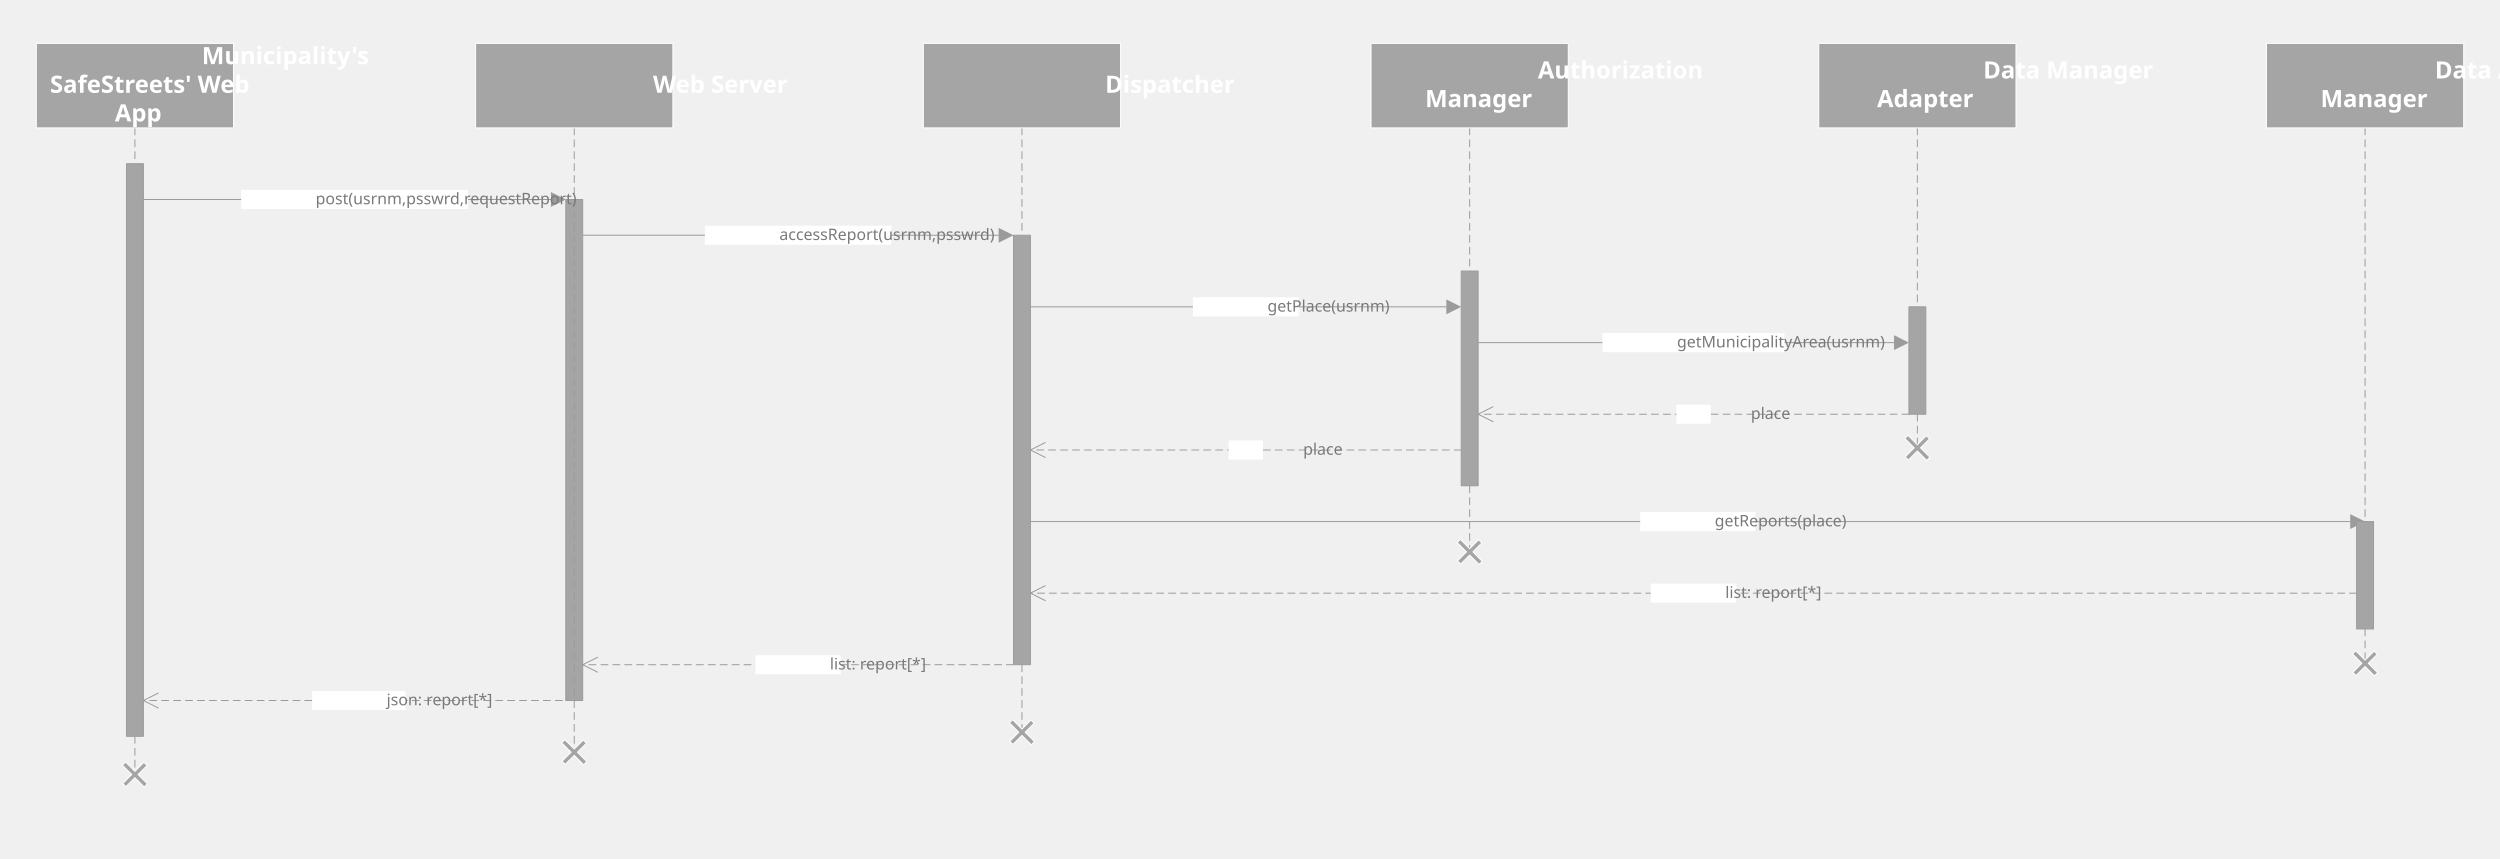
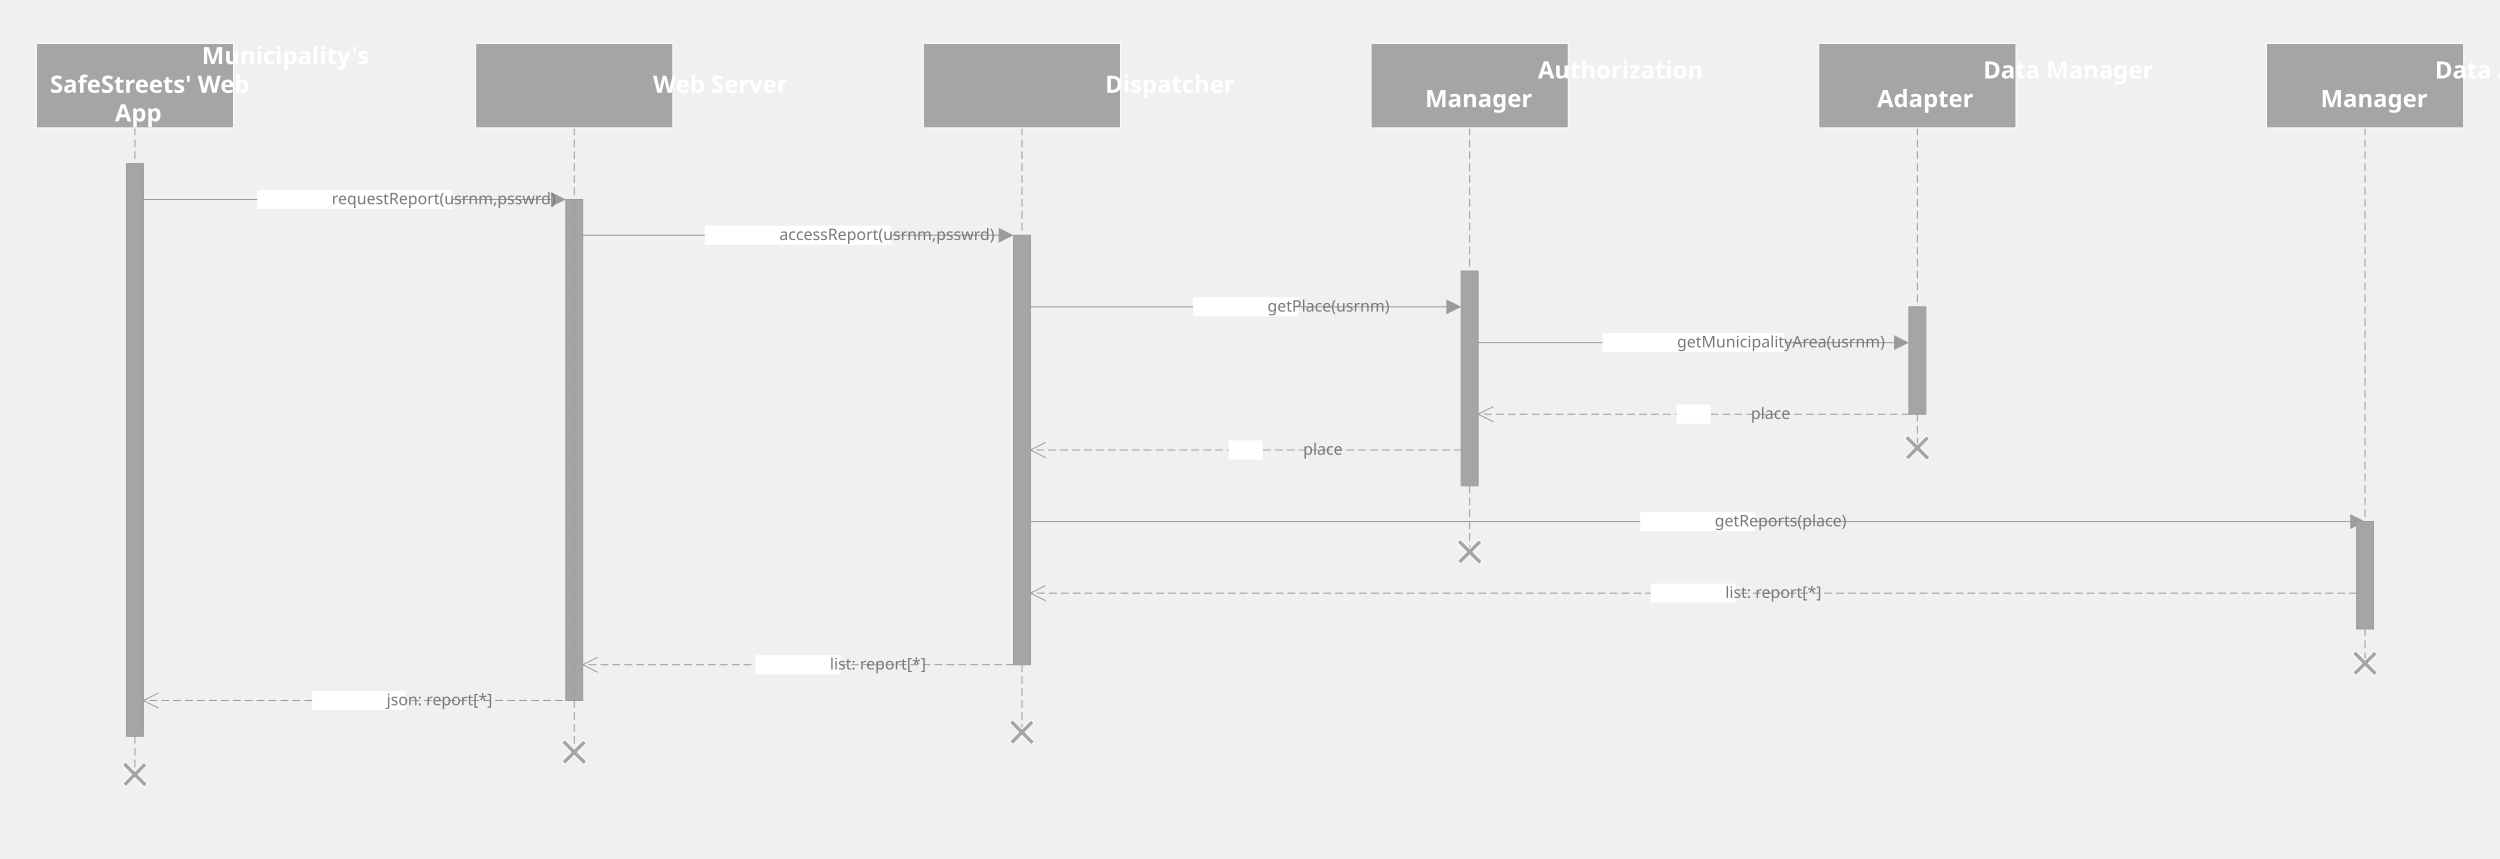
- <svg xmlns="http://www.w3.org/2000/svg" xmlns:ns1="http://schemas.microsoft.com/visio/2003/SVGExtensions/" xmlns:xlink="http://www.w3.org/1999/xlink" width="17.463in" height="6in" viewBox="0 0 1257.37 431.987" xml:space="preserve" color-interpolation-filters="sRGB" class="st12">
+ <svg xmlns="http://www.w3.org/2000/svg" xmlns:ns1="http://schemas.microsoft.com/visio/2003/SVGExtensions/" xmlns:xlink="http://www.w3.org/1999/xlink" width="17.463in" height="6in" viewBox="0 0 1257.37 431.987" xml:space="preserve" color-interpolation-filters="sRGB" class="st11">
  <ns1:documentProperties ns1:langID="1033" ns1:metric="true" ns1:viewMarkup="false">
    <ns1:userDefs>
      <ns1:ud ns1:nameU="msvNoAutoConnect" ns1:prompt="" ns1:val="VT0(1):26" />
    </ns1:userDefs>
  </ns1:documentProperties>
  <style type="text/css">
	
		.st1 {fill:#a5a5a5;stroke:#ffffff;stroke-linecap:round;stroke-linejoin:round;stroke-width:0.5}
		.st2 {stroke:#9b9b9b;stroke-dasharray:3.5,2.5;stroke-linecap:round;stroke-linejoin:round;stroke-width:0.5}
		.st3 {fill:#ffffff;font-family:Calibri;font-size:1em;font-weight:bold}
		.st4 {fill:#a5a5a5;stroke:#9b9b9b;stroke-linecap:round;stroke-linejoin:round;stroke-width:0.5}
		.st5 {marker-end:url(#mrkr4-21);stroke:#9b9b9b;stroke-linecap:round;stroke-linejoin:round;stroke-width:0.5}
		.st6 {fill:#9b9b9b;fill-opacity:1;stroke:#9b9b9b;stroke-opacity:1;stroke-width:0.134}
		.st7 {fill:#ffffff;stroke:none;stroke-linecap:butt;stroke-width:7.2}
		.st8 {fill:#797979;font-family:Calibri;font-size:0.667em}
		.st9 {font-size:1em}
		.st10 {marker-end:url(#mrkr3-105);stroke:#9b9b9b;stroke-dasharray:3.5,2.5;stroke-linecap:round;stroke-linejoin:round;stroke-width:0.5}
- 		.st11 {fill:#ffffff;stroke:none;stroke-linecap:butt}
- 		.st12 {fill:none;fill-rule:evenodd;font-size:12px;overflow:visible;stroke-linecap:square;stroke-miterlimit:3}
+ 		.st11 {fill:none;fill-rule:evenodd;font-size:12px;overflow:visible;stroke-linecap:square;stroke-miterlimit:3}
	
	</style>
  <defs id="Markers">
    <g id="lend4">
      <path d="M 2 1 L 0 0 L 2 -1 L 2 1 " style="stroke:none" />
    </g>
    <marker id="mrkr4-21" class="st6" ns1:arrowType="4" ns1:arrowSize="3" ns1:setback="14.96" refX="-14.96" orient="auto" markerUnits="strokeWidth" overflow="visible">
      <use xlink:href="#lend4" transform="scale(-7.48,-7.48) " />
    </marker>
    <g id="lend3">
      <path d="M 2 1 L 0 0 L 2 -1 " style="stroke-linecap:round;stroke-linejoin:round;fill:none" />
    </g>
    <marker id="mrkr3-105" class="st6" ns1:arrowType="3" ns1:arrowSize="3" orient="auto" markerUnits="strokeWidth" overflow="visible">
      <use xlink:href="#lend3" transform="scale(-7.48,-7.48) " />
    </marker>
  </defs>
  <g ns1:mID="12" ns1:index="8" ns1:groupContext="foregroundPage">
    <ns1:userDefs>
      <ns1:ud ns1:nameU="msvThemeOrder" ns1:val="VT0(0):26" />
    </ns1:userDefs>
    <ns1:pageProperties ns1:drawingScale="0.0393701" ns1:pageScale="0.0393701" ns1:drawingUnits="24" ns1:shadowOffsetX="8.50394" ns1:shadowOffsetY="-8.50394" />
    <ns1:layer ns1:name="Connector" ns1:index="0" />
    <g id="group6-1" transform="translate(464.384,-367.674)" ns1:mID="6" ns1:groupContext="group">
      <ns1:userDefs>
        <ns1:ud ns1:nameU="visVersion" ns1:prompt="" ns1:val="VT0(15):26" />
        <ns1:ud ns1:nameU="ShowActor" ns1:prompt="" ns1:val="VT0(0):5" />
        <ns1:ud ns1:nameU="ShowDestruction" ns1:prompt="" ns1:val="VT0(0):5" />
      </ns1:userDefs>
      <g id="shape7-2" ns1:mID="7" ns1:groupContext="shape" transform="translate(24.0945,-8.50394)">
        <rect x="0" y="406.475" width="51.024" height="25.512" class="st1" />
      </g>
      <g id="shape8-4" ns1:mID="8" ns1:groupContext="shape" transform="translate(41.1024,-46.063)">
        <path d="M8.5 431.99 a0 0 0 1 1 0 0 a0 0 0 1 1 0 0 Z" class="st1" />
      </g>
      <g id="shape9-6" ns1:mID="9" ns1:groupContext="shape" transform="translate(33.0709,326.997)">
				</g>
      <g id="shape10-8" ns1:mID="10" ns1:groupContext="shape" transform="translate(481.593,431.987) rotate(90)">
        <path d="M0 431.99 L303.31 431.99" class="st2" />
      </g>
      <g id="shape6-11" ns1:mID="6" ns1:groupContext="groupContent">
        <ns1:textBlock ns1:margins="rect(4,4,4,4)" ns1:tabSpace="42.5197" />
        <ns1:textRect cx="49.606" cy="410.727" width="99.22" height="42.52" />
        <rect x="0" y="389.467" width="99.213" height="42.52" class="st1" />
        <text x="22.81" y="414.33" class="st3" ns1:langID="1033">
          <ns1:paragraph ns1:horizAlign="1" />
          <ns1:tabList />Dispatcher</text>
      </g>
    </g>
    <g id="shape11-14" ns1:mID="11" ns1:groupContext="shape" transform="translate(-138.918,352.313) rotate(-90)">
      <ns1:userDefs>
        <ns1:ud ns1:nameU="visVersion" ns1:prompt="" ns1:val="VT0(15):26" />
      </ns1:userDefs>
      <rect x="0" y="423.483" width="252" height="8.504" class="st4" />
    </g>
    <g id="shape12-16" ns1:mID="12" ns1:groupContext="shape" ns1:layerMember="0" transform="translate(293.069,-306.587)">
      <ns1:userDefs>
        <ns1:ud ns1:nameU="IsReturn" ns1:prompt="" ns1:val="VT0(0):5" />
        <ns1:ud ns1:nameU="IsAsync" ns1:prompt="" ns1:val="VT0(0):26" />
        <ns1:ud ns1:nameU="IsSelfMessage" ns1:prompt="" ns1:val="VT0(0):5" />
        <ns1:ud ns1:nameU="visVersion" ns1:prompt="" ns1:val="VT0(15):26" />
      </ns1:userDefs>
      <ns1:textBlock ns1:margins="rect(4,4,4,4)" ns1:tabSpace="42.5197" />
      <ns1:textRect cx="108.335" cy="424.9" width="103.6" height="17.604" />
      <path d="M0 424.9 L209.19 424.9" class="st5" />
      <rect ns1:rectContext="textBkgnd" x="61.443" y="420.1" width="93.784" height="9.6" class="st7" />
      <text x="61.44" y="427.3" class="st8" ns1:langID="1033">
        <ns1:paragraph ns1:horizAlign="1" />
        <ns1:tabList />accessReport(usrnm,psswrd)</text>
    </g>
    <g id="group15-24" transform="translate(239.211,-367.674)" ns1:mID="15" ns1:groupContext="group">
      <ns1:userDefs>
        <ns1:ud ns1:nameU="visVersion" ns1:prompt="" ns1:val="VT0(15):26" />
        <ns1:ud ns1:nameU="ShowActor" ns1:prompt="" ns1:val="VT0(0):5" />
        <ns1:ud ns1:nameU="ShowDestruction" ns1:prompt="" ns1:val="VT0(0):5" />
      </ns1:userDefs>
      <g id="shape16-25" ns1:mID="16" ns1:groupContext="shape" transform="translate(24.0945,-8.50394)">
        <rect x="0" y="406.475" width="51.024" height="25.512" class="st1" />
      </g>
      <g id="shape17-27" ns1:mID="17" ns1:groupContext="shape" transform="translate(41.1024,-46.063)">
        <path d="M8.5 431.99 a0 0 0 1 1 0 0 a0 0 0 1 1 0 0 Z" class="st1" />
      </g>
      <g id="shape18-29" ns1:mID="18" ns1:groupContext="shape" transform="translate(33.0709,338.335)">
				</g>
      <g id="shape19-31" ns1:mID="19" ns1:groupContext="shape" transform="translate(481.593,431.987) rotate(90)">
        <path d="M0 431.99 L314.65 431.99" class="st2" />
      </g>
      <g id="shape15-34" ns1:mID="15" ns1:groupContext="groupContent">
        <ns1:textBlock ns1:margins="rect(4,4,4,4)" ns1:tabSpace="42.5197" />
        <ns1:textRect cx="49.606" cy="410.727" width="99.22" height="42.52" />
        <rect x="0" y="389.467" width="99.213" height="42.52" class="st1" />
        <text x="20.59" y="414.33" class="st3" ns1:langID="1033">
          <ns1:paragraph ns1:horizAlign="1" />
          <ns1:tabList />Web Server</text>
      </g>
    </g>
    <g id="group20-37" transform="translate(18.25,-367.674)" ns1:mID="20" ns1:groupContext="group">
      <ns1:userDefs>
        <ns1:ud ns1:nameU="visVersion" ns1:prompt="" ns1:val="VT0(15):26" />
        <ns1:ud ns1:nameU="ShowActor" ns1:prompt="" ns1:val="VT0(0):5" />
        <ns1:ud ns1:nameU="ShowDestruction" ns1:prompt="" ns1:val="VT0(0):5" />
      </ns1:userDefs>
      <g id="shape21-38" ns1:mID="21" ns1:groupContext="shape" transform="translate(24.0945,-8.50394)">
        <rect x="0" y="406.475" width="51.024" height="25.512" class="st1" />
      </g>
      <g id="shape22-40" ns1:mID="22" ns1:groupContext="shape" transform="translate(41.1024,-46.063)">
        <path d="M8.5 431.99 a0 0 0 1 1 0 0 a0 0 0 1 1 0 0 Z" class="st1" />
      </g>
      <g id="shape23-42" ns1:mID="23" ns1:groupContext="shape" transform="translate(33.0709,349.674)">
				</g>
      <g id="shape24-44" ns1:mID="24" ns1:groupContext="shape" transform="translate(481.593,431.987) rotate(90)">
        <path d="M0 431.99 L325.98 431.99" class="st2" />
      </g>
      <g id="shape20-47" ns1:mID="20" ns1:groupContext="groupContent">
        <ns1:textBlock ns1:margins="rect(4,4,4,4)" ns1:tabSpace="42.5197" />
        <ns1:textRect cx="49.606" cy="410.727" width="99.22" height="42.52" />
        <rect x="0" y="389.467" width="99.213" height="42.52" class="st1" />
        <text x="14.62" y="399.93" class="st3" ns1:langID="1033">
          <ns1:paragraph ns1:horizAlign="1" />
          <ns1:tabList />Municipality's <tspan x="6.89" dy="1.2em" class="st9">SafeStreets' Web </tspan>
          <tspan x="39.53" dy="1.2em" class="st9">App</tspan>
        </text>
      </g>
    </g>
    <g id="shape25-52" ns1:mID="25" ns1:groupContext="shape" transform="translate(86.2553,334.313) rotate(-90)">
      <ns1:userDefs>
        <ns1:ud ns1:nameU="visVersion" ns1:prompt="" ns1:val="VT0(15):26" />
      </ns1:userDefs>
      <rect x="0" y="423.483" width="216" height="8.504" class="st4" />
    </g>
    <g id="group26-54" transform="translate(689.557,-367.674)" ns1:mID="26" ns1:groupContext="group">
      <ns1:userDefs>
        <ns1:ud ns1:nameU="visVersion" ns1:prompt="" ns1:val="VT0(15):26" />
        <ns1:ud ns1:nameU="ShowActor" ns1:prompt="" ns1:val="VT0(0):5" />
        <ns1:ud ns1:nameU="ShowDestruction" ns1:prompt="" ns1:val="VT0(0):5" />
      </ns1:userDefs>
      <g id="shape27-55" ns1:mID="27" ns1:groupContext="shape" transform="translate(24.0945,-8.50394)">
        <rect x="0" y="406.475" width="51.024" height="25.512" class="st1" />
      </g>
      <g id="shape28-57" ns1:mID="28" ns1:groupContext="shape" transform="translate(41.1024,-46.063)">
        <path d="M8.5 431.99 a0 0 0 1 1 0 0 a0 0 0 1 1 0 0 Z" class="st1" />
      </g>
      <g id="shape29-59" ns1:mID="29" ns1:groupContext="shape" transform="translate(33.0709,236.288)">
				</g>
      <g id="shape30-61" ns1:mID="30" ns1:groupContext="shape" transform="translate(481.593,431.987) rotate(90)">
        <path d="M0 431.99 L212.6 431.99" class="st2" />
      </g>
      <g id="shape26-64" ns1:mID="26" ns1:groupContext="groupContent">
        <ns1:textBlock ns1:margins="rect(4,4,4,4)" ns1:tabSpace="42.5197" />
        <ns1:textRect cx="49.606" cy="410.727" width="99.22" height="42.52" />
        <rect x="0" y="389.467" width="99.213" height="42.52" class="st1" />
        <text x="15.27" y="407.13" class="st3" ns1:langID="1033">
          <ns1:paragraph ns1:horizAlign="1" />
          <ns1:tabList />Authorization <tspan x="27.22" dy="1.2em" class="st9">Manager</tspan>
        </text>
      </g>
    </g>
    <g id="shape31-68" ns1:mID="31" ns1:groupContext="shape" transform="translate(311.429,244.313) rotate(-90)">
      <ns1:userDefs>
        <ns1:ud ns1:nameU="visVersion" ns1:prompt="" ns1:val="VT0(15):26" />
      </ns1:userDefs>
      <rect x="0" y="423.483" width="108" height="8.504" class="st4" />
    </g>
    <g id="shape32-70" ns1:mID="32" ns1:groupContext="shape" ns1:layerMember="0" transform="translate(518.242,-270.587)">
      <ns1:userDefs>
        <ns1:ud ns1:nameU="IsReturn" ns1:prompt="" ns1:val="VT0(0):5" />
        <ns1:ud ns1:nameU="IsAsync" ns1:prompt="" ns1:val="VT0(0):26" />
        <ns1:ud ns1:nameU="IsSelfMessage" ns1:prompt="" ns1:val="VT0(0):5" />
        <ns1:ud ns1:nameU="visVersion" ns1:prompt="" ns1:val="VT0(15):26" />
      </ns1:userDefs>
      <ns1:textBlock ns1:margins="rect(4,4,4,4)" ns1:tabSpace="42.5197" />
      <ns1:textRect cx="108.335" cy="424.9" width="62.97" height="17.604" />
      <path d="M0 424.9 L209.19 424.9" class="st5" />
      <rect ns1:rectContext="textBkgnd" x="81.757" y="420.1" width="53.155" height="9.6" class="st7" />
      <text x="81.76" y="427.3" class="st8" ns1:langID="1033">
        <ns1:paragraph ns1:horizAlign="1" />
        <ns1:tabList />getPlace(usrnm)</text>
    </g>
    <g id="group34-77" transform="translate(914.73,-367.674)" ns1:mID="34" ns1:groupContext="group">
      <ns1:userDefs>
        <ns1:ud ns1:nameU="visVersion" ns1:prompt="" ns1:val="VT0(15):26" />
        <ns1:ud ns1:nameU="ShowActor" ns1:prompt="" ns1:val="VT0(0):5" />
        <ns1:ud ns1:nameU="ShowDestruction" ns1:prompt="" ns1:val="VT0(0):5" />
      </ns1:userDefs>
      <g id="shape35-78" ns1:mID="35" ns1:groupContext="shape" transform="translate(24.0945,-8.50394)">
        <rect x="0" y="406.475" width="51.024" height="25.512" class="st1" />
      </g>
      <g id="shape36-80" ns1:mID="36" ns1:groupContext="shape" transform="translate(41.1024,-46.063)">
        <path d="M8.5 431.99 a0 0 0 1 1 0 0 a0 0 0 1 1 0 0 Z" class="st1" />
      </g>
      <g id="shape37-82" ns1:mID="37" ns1:groupContext="shape" transform="translate(33.0709,185.264)">
				</g>
      <g id="shape38-84" ns1:mID="38" ns1:groupContext="shape" transform="translate(481.593,431.987) rotate(90)">
        <path d="M0 431.99 L161.57 431.99" class="st2" />
      </g>
      <g id="shape34-87" ns1:mID="34" ns1:groupContext="groupContent">
        <ns1:textBlock ns1:margins="rect(4,4,4,4)" ns1:tabSpace="42.5197" />
        <ns1:textRect cx="49.606" cy="410.727" width="99.22" height="42.52" />
        <rect x="0" y="389.467" width="99.213" height="42.52" class="st1" />
        <text x="14.08" y="407.13" class="st3" ns1:langID="1033">
          <ns1:paragraph ns1:horizAlign="1" />
          <ns1:tabList />Data Manager <tspan x="29.34" dy="1.2em" class="st9">Adapter</tspan>
        </text>
      </g>
    </g>
    <g id="shape39-91" ns1:mID="39" ns1:groupContext="shape" transform="translate(536.602,208.313) rotate(-90)">
      <ns1:userDefs>
        <ns1:ud ns1:nameU="visVersion" ns1:prompt="" ns1:val="VT0(15):26" />
      </ns1:userDefs>
      <rect x="0" y="423.483" width="54" height="8.504" class="st4" />
    </g>
    <g id="shape40-93" ns1:mID="40" ns1:groupContext="shape" ns1:layerMember="0" transform="translate(743.415,-266.76)">
      <ns1:userDefs>
        <ns1:ud ns1:nameU="IsReturn" ns1:prompt="" ns1:val="VT0(0):5" />
        <ns1:ud ns1:nameU="IsAsync" ns1:prompt="" ns1:val="VT0(0):26" />
        <ns1:ud ns1:nameU="IsSelfMessage" ns1:prompt="" ns1:val="VT0(0):5" />
        <ns1:ud ns1:nameU="visVersion" ns1:prompt="" ns1:val="VT0(15):26" />
      </ns1:userDefs>
      <ns1:textBlock ns1:margins="rect(4,4,4,4)" ns1:tabSpace="42.5197" />
      <ns1:textRect cx="108.335" cy="439.073" width="101.35" height="17.604" />
      <path d="M0 439.07 L209.19 439.07" class="st5" />
      <rect ns1:rectContext="textBkgnd" x="62.57" y="434.274" width="91.53" height="9.6" class="st7" />
      <text x="62.57" y="441.47" class="st8" ns1:langID="1033">
        <ns1:paragraph ns1:horizAlign="1" />
        <ns1:tabList />getMunicipalityArea(usrnm)</text>
    </g>
    <g id="shape41-100" ns1:mID="41" ns1:groupContext="shape" ns1:layerMember="0" transform="translate(960.085,-216.587)">
      <ns1:userDefs>
        <ns1:ud ns1:nameU="IsReturn" ns1:prompt="" ns1:val="VT0(1):5" />
        <ns1:ud ns1:nameU="IsAsync" ns1:prompt="" ns1:val="VT0(0):26" />
        <ns1:ud ns1:nameU="IsSelfMessage" ns1:prompt="" ns1:val="VT0(0):5" />
        <ns1:ud ns1:nameU="visVersion" ns1:prompt="" ns1:val="VT0(15):26" />
      </ns1:userDefs>
      <ns1:textBlock ns1:margins="rect(4,4,4,4)" ns1:tabSpace="42.5197" />
      <ns1:textRect cx="-108.335" cy="424.9" width="40" height="17.604" />
      <path d="M0 424.9 L-216.67 424.9" class="st10" />
      <rect ns1:rectContext="textBkgnd" x="-116.952" y="420.1" width="17.234" height="9.6" class="st7" />
      <text x="-116.95" y="427.3" class="st8" ns1:langID="1033">
        <ns1:paragraph ns1:horizAlign="1" />
        <ns1:tabList />place</text>
    </g>
    <g id="shape42-108" ns1:mID="42" ns1:groupContext="shape" ns1:layerMember="0" transform="translate(734.911,-198.587)">
      <ns1:userDefs>
        <ns1:ud ns1:nameU="IsReturn" ns1:prompt="" ns1:val="VT0(1):5" />
        <ns1:ud ns1:nameU="IsAsync" ns1:prompt="" ns1:val="VT0(0):26" />
        <ns1:ud ns1:nameU="IsSelfMessage" ns1:prompt="" ns1:val="VT0(0):5" />
        <ns1:ud ns1:nameU="visVersion" ns1:prompt="" ns1:val="VT0(15):26" />
      </ns1:userDefs>
      <ns1:textBlock ns1:margins="rect(4,4,4,4)" ns1:tabSpace="42.5197" />
      <ns1:textRect cx="-108.335" cy="424.9" width="40" height="17.604" />
      <path d="M0 424.9 L-216.67 424.9" class="st10" />
      <rect ns1:rectContext="textBkgnd" x="-116.952" y="420.1" width="17.234" height="9.6" class="st7" />
      <text x="-116.95" y="427.3" class="st8" ns1:langID="1033">
        <ns1:paragraph ns1:horizAlign="1" />
        <ns1:tabList />place</text>
    </g>
    <g id="group43-115" transform="translate(1139.9,-367.674)" ns1:mID="43" ns1:groupContext="group">
      <ns1:userDefs>
        <ns1:ud ns1:nameU="visVersion" ns1:prompt="" ns1:val="VT0(15):26" />
        <ns1:ud ns1:nameU="ShowActor" ns1:prompt="" ns1:val="VT0(0):5" />
        <ns1:ud ns1:nameU="ShowDestruction" ns1:prompt="" ns1:val="VT0(0):5" />
      </ns1:userDefs>
      <g id="shape44-116" ns1:mID="44" ns1:groupContext="shape" transform="translate(24.0945,-8.50394)">
        <rect x="0" y="406.475" width="51.024" height="25.512" class="st1" />
      </g>
      <g id="shape45-118" ns1:mID="45" ns1:groupContext="shape" transform="translate(41.1024,-46.063)">
        <path d="M8.5 431.99 a0 0 0 1 1 0 0 a0 0 0 1 1 0 0 Z" class="st1" />
      </g>
      <g id="shape46-120" ns1:mID="46" ns1:groupContext="shape" transform="translate(33.0709,292.981)">
				</g>
      <g id="shape47-122" ns1:mID="47" ns1:groupContext="shape" transform="translate(481.593,431.987) rotate(90)">
        <path d="M0 431.99 L269.29 431.99" class="st2" />
      </g>
      <g id="shape43-125" ns1:mID="43" ns1:groupContext="groupContent">
        <ns1:textBlock ns1:margins="rect(4,4,4,4)" ns1:tabSpace="42.5197" />
        <ns1:textRect cx="49.606" cy="410.727" width="99.22" height="42.52" />
        <rect x="0" y="389.467" width="99.213" height="42.52" class="st1" />
        <text x="16.07" y="407.13" class="st3" ns1:langID="1033">
          <ns1:paragraph ns1:horizAlign="1" />
          <ns1:tabList />Data Analysis <tspan x="27.22" dy="1.2em" class="st9">Manager</tspan>
        </text>
      </g>
    </g>
    <g id="shape49-129" ns1:mID="49" ns1:groupContext="shape" transform="translate(1258.95,-80.3954) rotate(45)">
      <ns1:userDefs>
        <ns1:ud ns1:nameU="ScaleFactor" ns1:val="VT0(1):26" />
        <ns1:ud ns1:nameU="ControlX1" ns1:val="VT0(0):26" />
        <ns1:ud ns1:nameU="ControlY1" ns1:val="VT0(0.66929133858268):24" />
        <ns1:ud ns1:nameU="ControlX2" ns1:val="VT0(0.66929133858268):24" />
        <ns1:ud ns1:nameU="ControlY2" ns1:val="VT0(0):26" />
        <ns1:ud ns1:nameU="visVersion" ns1:val="VT0(15):26" />
        <ns1:ud ns1:nameU="LockBars" ns1:prompt="" ns1:val="VT0(1):5" />
        <ns1:ud ns1:nameU="ControlY1" ns1:prompt="" ns1:val="VT0(0.089027078005769):1" />
        <ns1:ud ns1:nameU="ControlX2" ns1:prompt="" ns1:val="VT0(0.092519583918998):1" />
      </ns1:userDefs>
      <path d="M0 425.58 L6.66 425.58 L6.66 431.99 L8.93 431.99 L8.93 425.58 L15.59 425.58 L15.59 423.31 L8.93 423.31 L8.93        416.9 L6.66 416.9 L6.66 423.31 L0 423.31 L0 425.58 Z" class="st1" />
    </g>
    <g id="shape50-131" ns1:mID="50" ns1:groupContext="shape" ns1:layerMember="0" transform="translate(518.242,-176.76)">
      <ns1:userDefs>
        <ns1:ud ns1:nameU="IsReturn" ns1:prompt="" ns1:val="VT0(0):5" />
        <ns1:ud ns1:nameU="IsAsync" ns1:prompt="" ns1:val="VT0(0):26" />
        <ns1:ud ns1:nameU="IsSelfMessage" ns1:prompt="" ns1:val="VT0(0):5" />
        <ns1:ud ns1:nameU="visVersion" ns1:prompt="" ns1:val="VT0(15):26" />
      </ns1:userDefs>
      <ns1:textBlock ns1:margins="rect(4,4,4,4)" ns1:tabSpace="42.5197" />
      <ns1:textRect cx="335.634" cy="439.073" width="67.67" height="17.604" />
      <path d="M0 439.07 L663.79 439.07" class="st5" />
      <rect ns1:rectContext="textBkgnd" x="306.707" y="434.274" width="57.855" height="9.6" class="st7" />
      <text x="306.71" y="441.47" class="st8" ns1:langID="1033">
        <ns1:paragraph ns1:horizAlign="1" />
        <ns1:tabList />getReports(place)</text>
    </g>
    <g id="shape51-138" ns1:mID="51" ns1:groupContext="shape" transform="translate(761.775,316.313) rotate(-90)">
      <ns1:userDefs>
        <ns1:ud ns1:nameU="visVersion" ns1:prompt="" ns1:val="VT0(15):26" />
      </ns1:userDefs>
      <rect x="0" y="423.483" width="54" height="8.504" class="st4" />
    </g>
    <g id="shape52-140" ns1:mID="52" ns1:groupContext="shape" transform="translate(1033.78,-28.0826) rotate(45)">
      <ns1:userDefs>
        <ns1:ud ns1:nameU="ScaleFactor" ns1:val="VT0(1):26" />
        <ns1:ud ns1:nameU="ControlX1" ns1:val="VT0(0):26" />
        <ns1:ud ns1:nameU="ControlY1" ns1:val="VT0(0.66929133858268):24" />
        <ns1:ud ns1:nameU="ControlX2" ns1:val="VT0(0.66929133858268):24" />
        <ns1:ud ns1:nameU="ControlY2" ns1:val="VT0(0):26" />
        <ns1:ud ns1:nameU="visVersion" ns1:val="VT0(15):26" />
        <ns1:ud ns1:nameU="LockBars" ns1:prompt="" ns1:val="VT0(1):5" />
        <ns1:ud ns1:nameU="ControlY1" ns1:prompt="" ns1:val="VT0(0.089027078005769):1" />
        <ns1:ud ns1:nameU="ControlX2" ns1:prompt="" ns1:val="VT0(0.092519583918998):1" />
      </ns1:userDefs>
      <path d="M0 425.58 L6.66 425.58 L6.66 431.99 L8.93 431.99 L8.93 425.58 L15.59 425.58 L15.59 423.31 L8.93 423.31 L8.93        416.9 L6.66 416.9 L6.66 423.31 L0 423.31 L0 425.58 Z" class="st1" />
    </g>
    <g id="shape53-142" ns1:mID="53" ns1:groupContext="shape" ns1:layerMember="0" transform="translate(1185.26,-126.587)">
      <ns1:userDefs>
        <ns1:ud ns1:nameU="IsReturn" ns1:prompt="" ns1:val="VT0(1):5" />
        <ns1:ud ns1:nameU="IsAsync" ns1:prompt="" ns1:val="VT0(0):26" />
        <ns1:ud ns1:nameU="IsSelfMessage" ns1:prompt="" ns1:val="VT0(0):5" />
        <ns1:ud ns1:nameU="visVersion" ns1:prompt="" ns1:val="VT0(15):26" />
      </ns1:userDefs>
      <ns1:textBlock ns1:margins="rect(4,4,4,4)" ns1:tabSpace="42.5197" />
      <ns1:textRect cx="-333.508" cy="424.9" width="52.8" height="17.604" />
      <path d="M0 424.9 L-667.02 424.9" class="st10" />
-       <rect ns1:rectContext="textBkgnd" x="-354.998" y="420.1" width="42.98" height="9.6" class="st11" />
+       <rect ns1:rectContext="textBkgnd" x="-354.998" y="420.1" width="42.98" height="9.6" class="st7" />
      <text x="-355" y="427.3" class="st8" ns1:langID="1033">
        <ns1:paragraph ns1:horizAlign="1" />
        <ns1:tabList />list: report[*]</text>
    </g>
    <g id="shape54-149" ns1:mID="54" ns1:groupContext="shape" ns1:layerMember="0" transform="translate(509.738,-104.76)">
      <ns1:userDefs>
        <ns1:ud ns1:nameU="IsReturn" ns1:prompt="" ns1:val="VT0(1):5" />
        <ns1:ud ns1:nameU="IsAsync" ns1:prompt="" ns1:val="VT0(0):26" />
        <ns1:ud ns1:nameU="IsSelfMessage" ns1:prompt="" ns1:val="VT0(0):5" />
        <ns1:ud ns1:nameU="visVersion" ns1:prompt="" ns1:val="VT0(15):26" />
      </ns1:userDefs>
      <ns1:textBlock ns1:margins="rect(4,4,4,4)" ns1:tabSpace="42.5197" />
      <ns1:textRect cx="-108.335" cy="439.073" width="52.8" height="17.604" />
      <path d="M0 439.07 L-216.67 439.07" class="st10" />
-       <rect ns1:rectContext="textBkgnd" x="-129.825" y="434.274" width="42.98" height="9.6" class="st11" />
+       <rect ns1:rectContext="textBkgnd" x="-129.825" y="434.274" width="42.98" height="9.6" class="st7" />
      <text x="-129.82" y="441.47" class="st8" ns1:langID="1033">
        <ns1:paragraph ns1:horizAlign="1" />
        <ns1:tabList />list: report[*]</text>
    </g>
    <g id="shape55-156" ns1:mID="55" ns1:groupContext="shape" transform="translate(1484.12,27.9657) rotate(45)">
      <ns1:userDefs>
        <ns1:ud ns1:nameU="ScaleFactor" ns1:val="VT0(1):26" />
        <ns1:ud ns1:nameU="ControlX1" ns1:val="VT0(0):26" />
        <ns1:ud ns1:nameU="ControlY1" ns1:val="VT0(0.66929133858268):24" />
        <ns1:ud ns1:nameU="ControlX2" ns1:val="VT0(0.66929133858268):24" />
        <ns1:ud ns1:nameU="ControlY2" ns1:val="VT0(0):26" />
        <ns1:ud ns1:nameU="visVersion" ns1:val="VT0(15):26" />
        <ns1:ud ns1:nameU="LockBars" ns1:prompt="" ns1:val="VT0(1):5" />
        <ns1:ud ns1:nameU="ControlY1" ns1:prompt="" ns1:val="VT0(0.089027078005769):1" />
        <ns1:ud ns1:nameU="ControlX2" ns1:prompt="" ns1:val="VT0(0.092519583918998):1" />
      </ns1:userDefs>
      <path d="M0 425.58 L6.66 425.58 L6.66 431.99 L8.93 431.99 L8.93 425.58 L15.59 425.58 L15.59 423.31 L8.93 423.31 L8.93        416.9 L6.66 416.9 L6.66 423.31 L0 423.31 L0 425.58 Z" class="st1" />
    </g>
    <g id="shape56-158" ns1:mID="56" ns1:groupContext="shape" transform="translate(808.605,62.6261) rotate(45)">
      <ns1:userDefs>
        <ns1:ud ns1:nameU="ScaleFactor" ns1:val="VT0(1):26" />
        <ns1:ud ns1:nameU="ControlX1" ns1:val="VT0(0):26" />
        <ns1:ud ns1:nameU="ControlY1" ns1:val="VT0(0.66929133858268):24" />
        <ns1:ud ns1:nameU="ControlX2" ns1:val="VT0(0.66929133858268):24" />
        <ns1:ud ns1:nameU="ControlY2" ns1:val="VT0(0):26" />
        <ns1:ud ns1:nameU="visVersion" ns1:val="VT0(15):26" />
        <ns1:ud ns1:nameU="LockBars" ns1:prompt="" ns1:val="VT0(1):5" />
        <ns1:ud ns1:nameU="ControlY1" ns1:prompt="" ns1:val="VT0(0.089027078005769):1" />
        <ns1:ud ns1:nameU="ControlX2" ns1:prompt="" ns1:val="VT0(0.092519583918998):1" />
      </ns1:userDefs>
      <path d="M0 425.58 L6.66 425.58 L6.66 431.99 L8.93 431.99 L8.93 425.58 L15.59 425.58 L15.59 423.31 L8.93 423.31 L8.93        416.9 L6.66 416.9 L6.66 423.31 L0 423.31 L0 425.58 Z" class="st1" />
    </g>
    <g id="shape57-160" ns1:mID="57" ns1:groupContext="shape" transform="translate(583.431,72.6755) rotate(45)">
      <ns1:userDefs>
        <ns1:ud ns1:nameU="ScaleFactor" ns1:val="VT0(1):26" />
        <ns1:ud ns1:nameU="ControlX1" ns1:val="VT0(0):26" />
        <ns1:ud ns1:nameU="ControlY1" ns1:val="VT0(0.66929133858268):24" />
        <ns1:ud ns1:nameU="ControlX2" ns1:val="VT0(0.66929133858268):24" />
        <ns1:ud ns1:nameU="ControlY2" ns1:val="VT0(0):26" />
        <ns1:ud ns1:nameU="visVersion" ns1:val="VT0(15):26" />
        <ns1:ud ns1:nameU="LockBars" ns1:prompt="" ns1:val="VT0(1):5" />
        <ns1:ud ns1:nameU="ControlY1" ns1:prompt="" ns1:val="VT0(0.089027078005769):1" />
        <ns1:ud ns1:nameU="ControlX2" ns1:prompt="" ns1:val="VT0(0.092519583918998):1" />
      </ns1:userDefs>
      <path d="M0 425.58 L6.66 425.58 L6.66 431.99 L8.93 431.99 L8.93 425.58 L15.59 425.58 L15.59 423.31 L8.93 423.31 L8.93        416.9 L6.66 416.9 L6.66 423.31 L0 423.31 L0 425.58 Z" class="st1" />
    </g>
    <g id="shape63-162" ns1:mID="63" ns1:groupContext="shape" transform="translate(-359.879,370.313) rotate(-90)">
      <ns1:userDefs>
        <ns1:ud ns1:nameU="visVersion" ns1:prompt="" ns1:val="VT0(15):26" />
      </ns1:userDefs>
      <rect x="0" y="423.483" width="288" height="8.504" class="st4" />
    </g>
    <g id="shape64-164" ns1:mID="64" ns1:groupContext="shape" ns1:layerMember="0" transform="translate(72.1083,-324.587)">
      <ns1:userDefs>
        <ns1:ud ns1:nameU="IsReturn" ns1:prompt="" ns1:val="VT0(0):5" />
        <ns1:ud ns1:nameU="IsAsync" ns1:prompt="" ns1:val="VT0(0):26" />
        <ns1:ud ns1:nameU="IsSelfMessage" ns1:prompt="" ns1:val="VT0(0):5" />
        <ns1:ud ns1:nameU="visVersion" ns1:prompt="" ns1:val="VT0(15):26" />
      </ns1:userDefs>
      <ns1:textBlock ns1:margins="rect(4,4,4,4)" ns1:tabSpace="42.5197" />
-       <ns1:textRect cx="106.228" cy="424.9" width="123.96" height="17.604" />
+       <ns1:textRect cx="106.228" cy="424.9" width="107.73" height="17.604" />
      <path d="M0 424.9 L204.98 424.9" class="st5" />
-       <rect ns1:rectContext="textBkgnd" x="49.158" y="420.1" width="114.14" height="9.6" class="st7" />
-       <text x="49.16" y="427.3" class="st8" ns1:langID="1033">
-         <ns1:paragraph ns1:horizAlign="1" />
-         <ns1:tabList />post(usrnm,psswrd,requestReport)</text>
+       <rect ns1:rectContext="textBkgnd" x="57.272" y="420.1" width="97.913" height="9.6" class="st7" />
+       <text x="57.27" y="427.3" class="st8" ns1:langID="1033">
+         <ns1:paragraph ns1:horizAlign="1" />
+         <ns1:tabList />requestReport(usrnm,psswrd)</text>
    </g>
    <g id="shape65-171" ns1:mID="65" ns1:groupContext="shape" transform="translate(362.471,83.8859) rotate(45)">
      <ns1:userDefs>
        <ns1:ud ns1:nameU="ScaleFactor" ns1:val="VT0(1):26" />
        <ns1:ud ns1:nameU="ControlX1" ns1:val="VT0(0):26" />
        <ns1:ud ns1:nameU="ControlY1" ns1:val="VT0(0.66929133858268):24" />
        <ns1:ud ns1:nameU="ControlX2" ns1:val="VT0(0.66929133858268):24" />
        <ns1:ud ns1:nameU="ControlY2" ns1:val="VT0(0):26" />
        <ns1:ud ns1:nameU="visVersion" ns1:val="VT0(15):26" />
        <ns1:ud ns1:nameU="LockBars" ns1:prompt="" ns1:val="VT0(1):5" />
        <ns1:ud ns1:nameU="ControlY1" ns1:prompt="" ns1:val="VT0(0.089027078005769):1" />
        <ns1:ud ns1:nameU="ControlX2" ns1:prompt="" ns1:val="VT0(0.092519583918998):1" />
      </ns1:userDefs>
      <path d="M0 425.58 L6.66 425.58 L6.66 431.99 L8.93 431.99 L8.93 425.58 L15.59 425.58 L15.59 423.31 L8.93 423.31 L8.93        416.9 L6.66 416.9 L6.66 423.31 L0 423.31 L0 425.58 Z" class="st1" />
    </g>
    <g id="shape66-173" ns1:mID="66" ns1:groupContext="shape" ns1:layerMember="0" transform="translate(288.817,-72.5872)">
      <ns1:userDefs>
        <ns1:ud ns1:nameU="IsReturn" ns1:prompt="" ns1:val="VT0(1):5" />
        <ns1:ud ns1:nameU="IsAsync" ns1:prompt="" ns1:val="VT0(0):26" />
        <ns1:ud ns1:nameU="IsSelfMessage" ns1:prompt="" ns1:val="VT0(0):5" />
        <ns1:ud ns1:nameU="visVersion" ns1:prompt="" ns1:val="VT0(15):26" />
      </ns1:userDefs>
      <ns1:textBlock ns1:margins="rect(4,4,4,4)" ns1:tabSpace="42.5197" />
      <ns1:textRect cx="-108.354" cy="424.9" width="56.78" height="17.604" />
      <path d="M0 424.9 L-216.71 424.9" class="st10" />
      <rect ns1:rectContext="textBkgnd" x="-131.837" y="420.1" width="46.965" height="9.6" class="st7" />
      <text x="-131.84" y="427.3" class="st8" ns1:langID="1033">
        <ns1:paragraph ns1:horizAlign="1" />
        <ns1:tabList />json: report[*]</text>
    </g>
  </g>
</svg>
